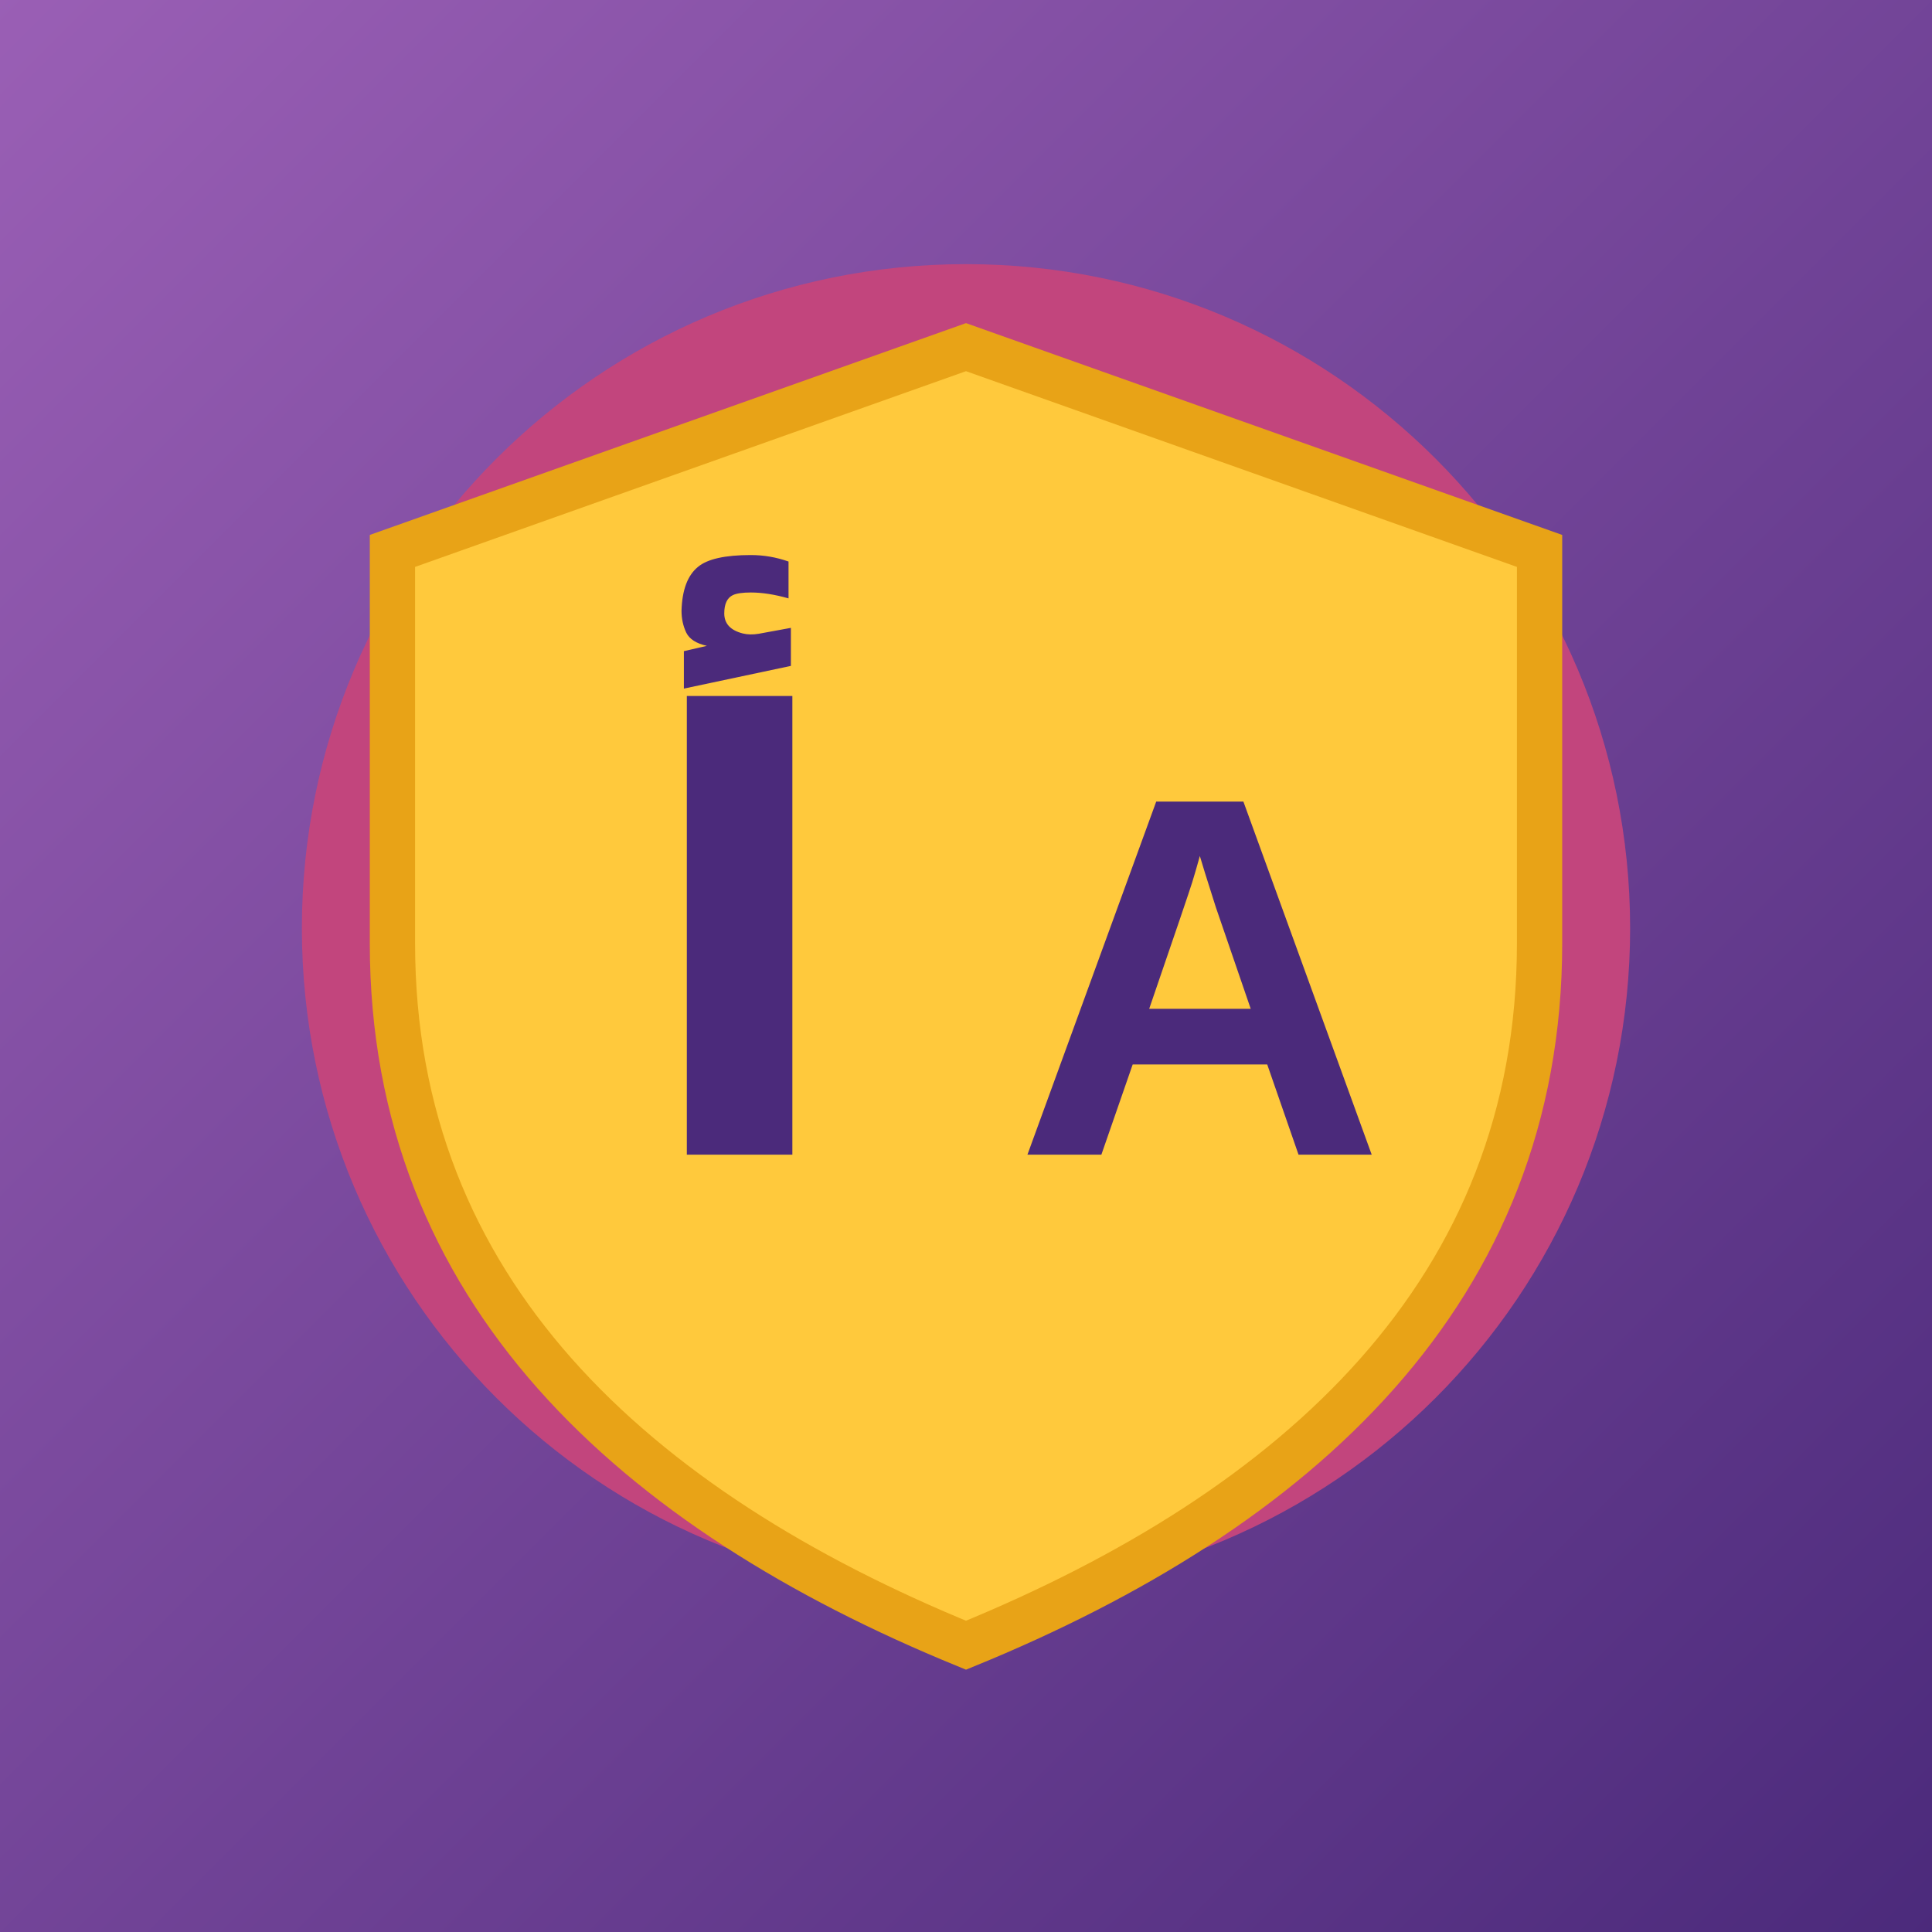
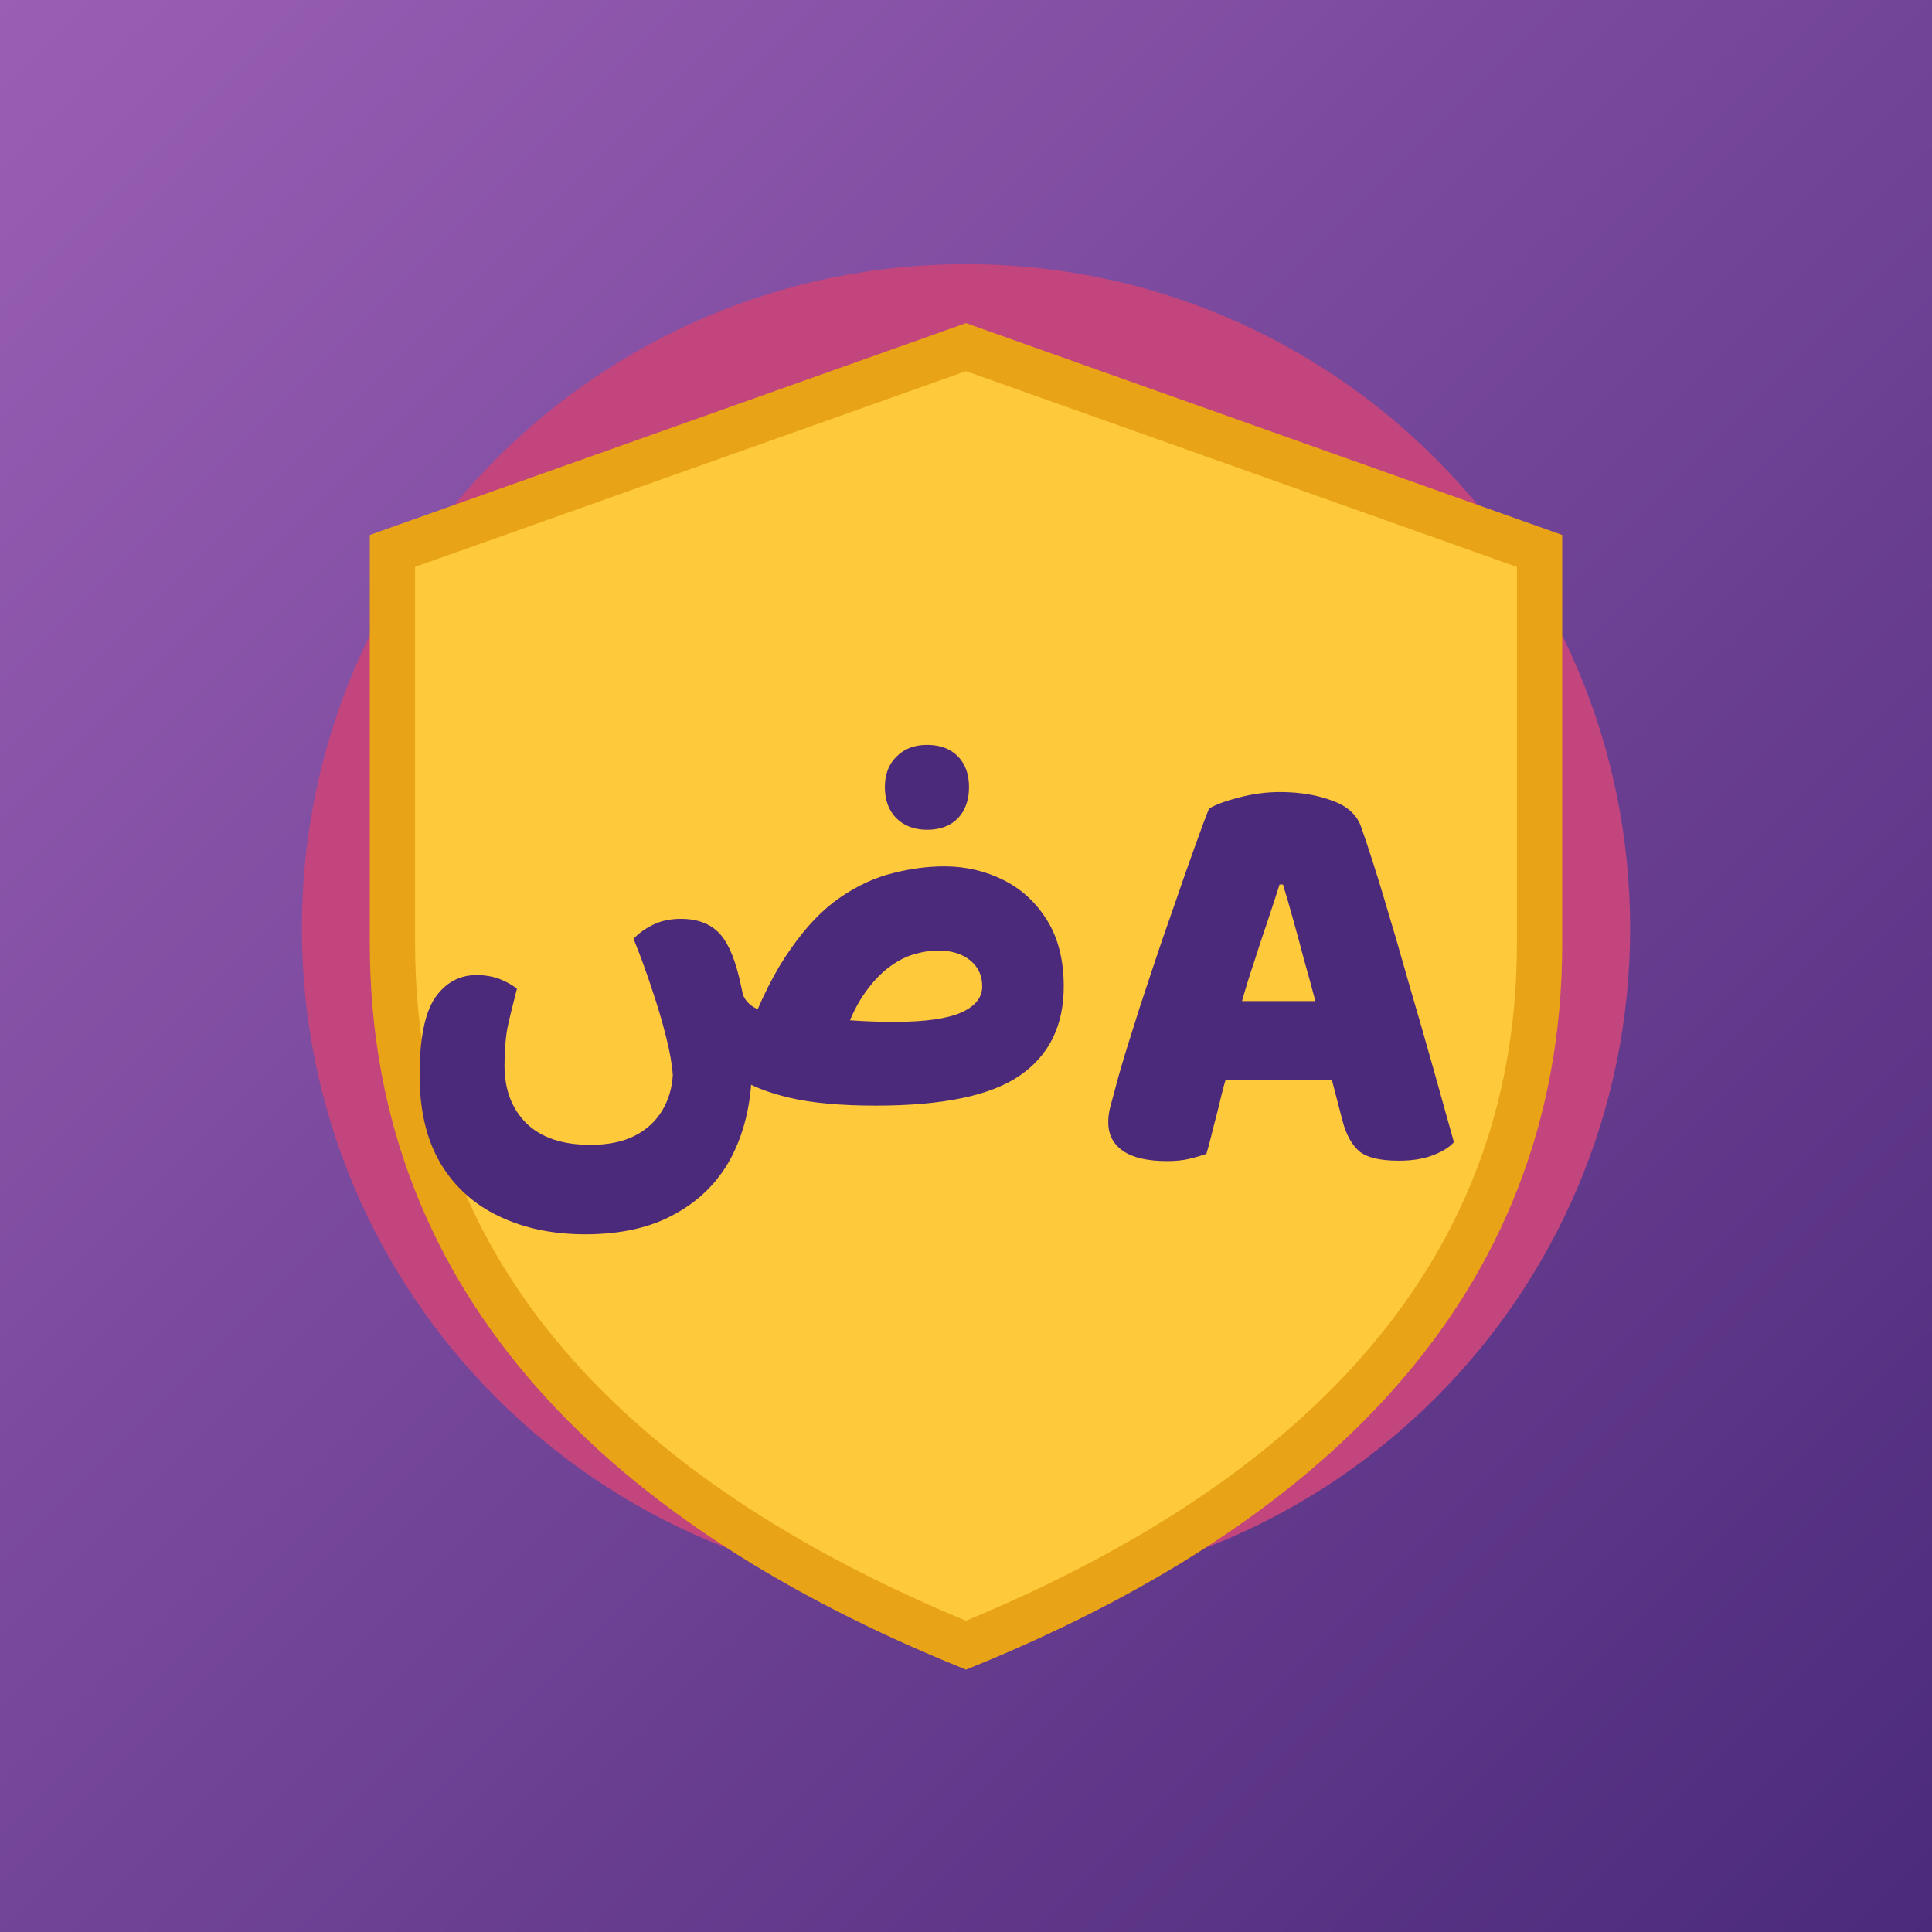
<svg xmlns="http://www.w3.org/2000/svg" viewBox="0 0 512 512">
  <defs>
    <linearGradient id="g" x1="0" y1="0" x2="1" y2="1">
      <stop offset="0" stop-color="#9a5fb5" />
      <stop offset="1" stop-color="#4b2a7b" />
    </linearGradient>
  </defs>
  <rect width="512" height="512" fill="url(#g)" />
  <circle cx="256" cy="246" r="176" fill="#c2457d" />
  <path d="M256 92l152 54v104c0 92-64 150-152 186-88-36-152-94-152-186V146z" fill="#ffc93c" stroke="#e8a317" stroke-width="12" />
-   <text x="196" y="306" font-family="Arial,sans-serif" font-size="160" font-weight="700" fill="#4b2a7b" text-anchor="middle">أ</text>
-   <text x="318" y="306" font-family="Arial,sans-serif" font-size="136" font-weight="700" fill="#4b2a7b" text-anchor="middle">A</text>
+   <g fill="#4b2a7b">
+     <path d="M237.1 270.8Q249.2 270.8 254.8 268.3Q260.3 265.8 260.3 261.4Q260.3 257.1 257.1 254.5Q253.9 251.9 248.6 251.9Q245.6 251.9 242.2 252.9Q238.8 253.9 235.5 256.4Q232.2 258.9 229.3 263Q226.4 267 224.2 273.1L198 274.4Q203.3 260.2 209.6 251.4Q215.8 242.5 222.7 237.8Q229.6 233.1 236.6 231.4Q243.6 229.6 250.3 229.6Q258.6 229.6 265.9 233.2Q273.1 236.8 277.5 243.9Q281.9 251 281.9 261.4Q281.9 277 270.3 285Q258.8 293 232.1 293Q218.1 293 209.2 290.9Q200.3 288.8 195.5 285.4Q190.8 282 189 278.1L196.2 260.5Q196.5 265.2 200.1 267.1Q203.6 269 211 269.6Q212.2 269.8 214.1 269.6Q216 269.5 217.2 269.6Q222.2 270.2 227 270.5Q231.7 270.8 237.1 270.8ZM178.3 284.9Q178 280.6 176.5 274.7Q175 268.7 172.7 261.9Q170.5 255.2 167.9 248.8Q169.8 246.7 173 245.1Q176.2 243.5 180.5 243.5Q186.6 243.5 190.2 246.9Q193.7 250.2 195.8 258.7Q197.3 264.9 198.1 270.8Q198.9 276.7 199.2 285.1Q198.7 297.4 193.7 306.9Q188.6 316.4 178.9 321.7Q169.3 327.1 155.1 327.1Q142.3 327.1 132.4 322.4Q122.4 317.7 116.8 308.4Q111.2 299 111.2 284.9Q111.2 270.5 115.3 264.4Q119.5 258.4 126.3 258.4Q129.5 258.4 132.3 259.4Q135.1 260.5 137 262Q135.4 268.1 134.5 272.3Q133.7 276.5 133.7 282.4Q133.7 291.9 139.5 297.7Q145.4 303.4 156.5 303.4Q163.4 303.4 168.2 301Q172.9 298.6 175.5 294.3Q178 290.1 178.3 284.9ZM245.7 219.9Q240.6 219.9 237.5 216.8Q234.5 213.7 234.5 208.6Q234.5 203.5 237.6 200.5Q240.6 197.4 245.7 197.4Q250.9 197.4 253.9 200.5Q256.8 203.5 256.8 208.6Q256.8 213.7 253.9 216.8Q250.9 219.9 245.7 219.9Z" />
+     <path d="M340 234.4H339.1Q337.7 238.8 336 243.9Q334.2 249.1 332.4 254.8Q330.5 260.4 328.8 266.5L325.4 284.2Q324.4 287.3 323.7 290.2Q323 293.2 322.3 295.9Q321.6 298.5 321 301Q320.4 303.5 319.7 305.8Q317.7 306.5 315.2 307.1Q312.7 307.7 309.3 307.7Q301.5 307.7 297.6 305Q293.7 302.3 293.7 297.4Q293.7 295.2 294.3 293.1Q294.9 290.9 295.7 287.9Q297 282.9 299.5 275Q301.9 267.2 305 258Q308 248.9 311.1 240.2Q314.1 231.4 316.6 224.5Q319.1 217.5 320.4 214.3Q323 212.7 328.5 211.3Q333.9 209.9 339.2 209.9Q347 209.9 353.1 212.2Q359.2 214.4 360.8 219.4Q363.6 227.4 366.8 238.1Q370 248.7 373.3 260.4Q376.7 272 379.8 283Q382.9 294 385.3 302.7Q383.4 304.8 379.6 306.2Q375.9 307.6 370.7 307.6Q363.1 307.6 360.1 305Q357.2 302.4 355.8 297.1L351.9 282.1L348.8 266.1Q347.2 260 345.6 254.4Q344.1 248.7 342.7 243.7Q341.3 238.6 340 234.4ZM313.6 286.3 324.4 265.3H358.7L362 286.3Z" />
+   </g>
</svg>
